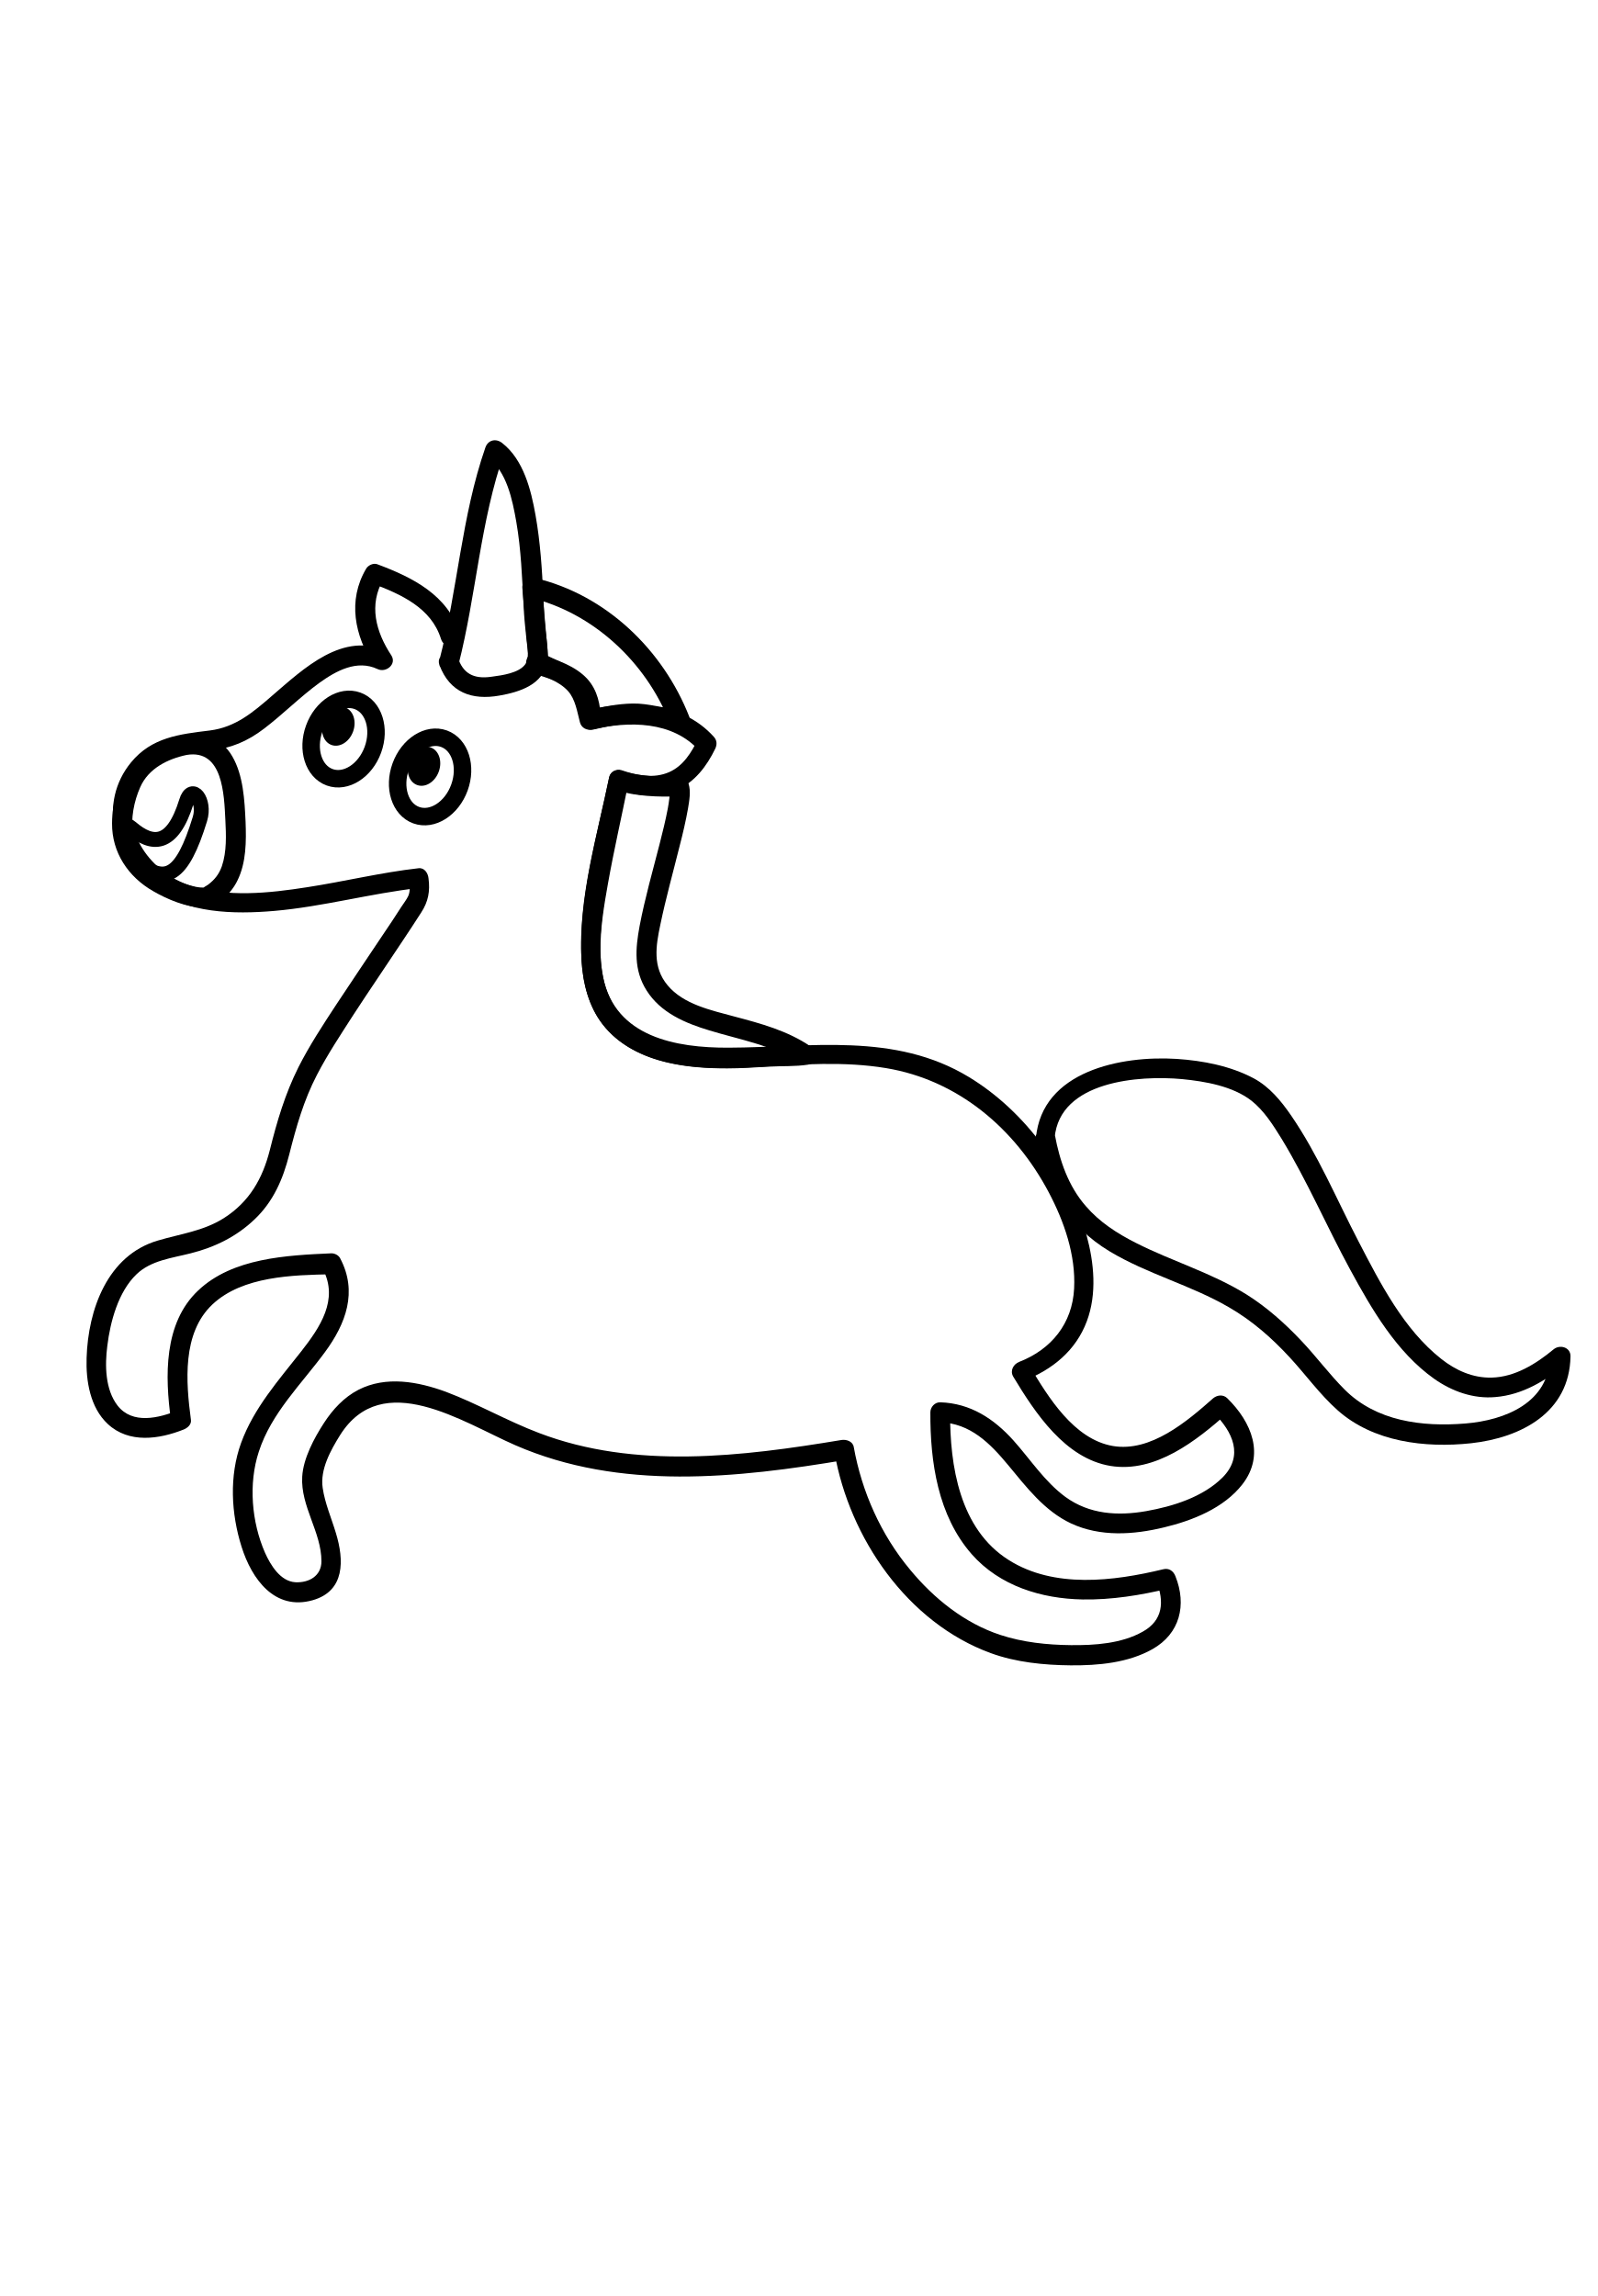
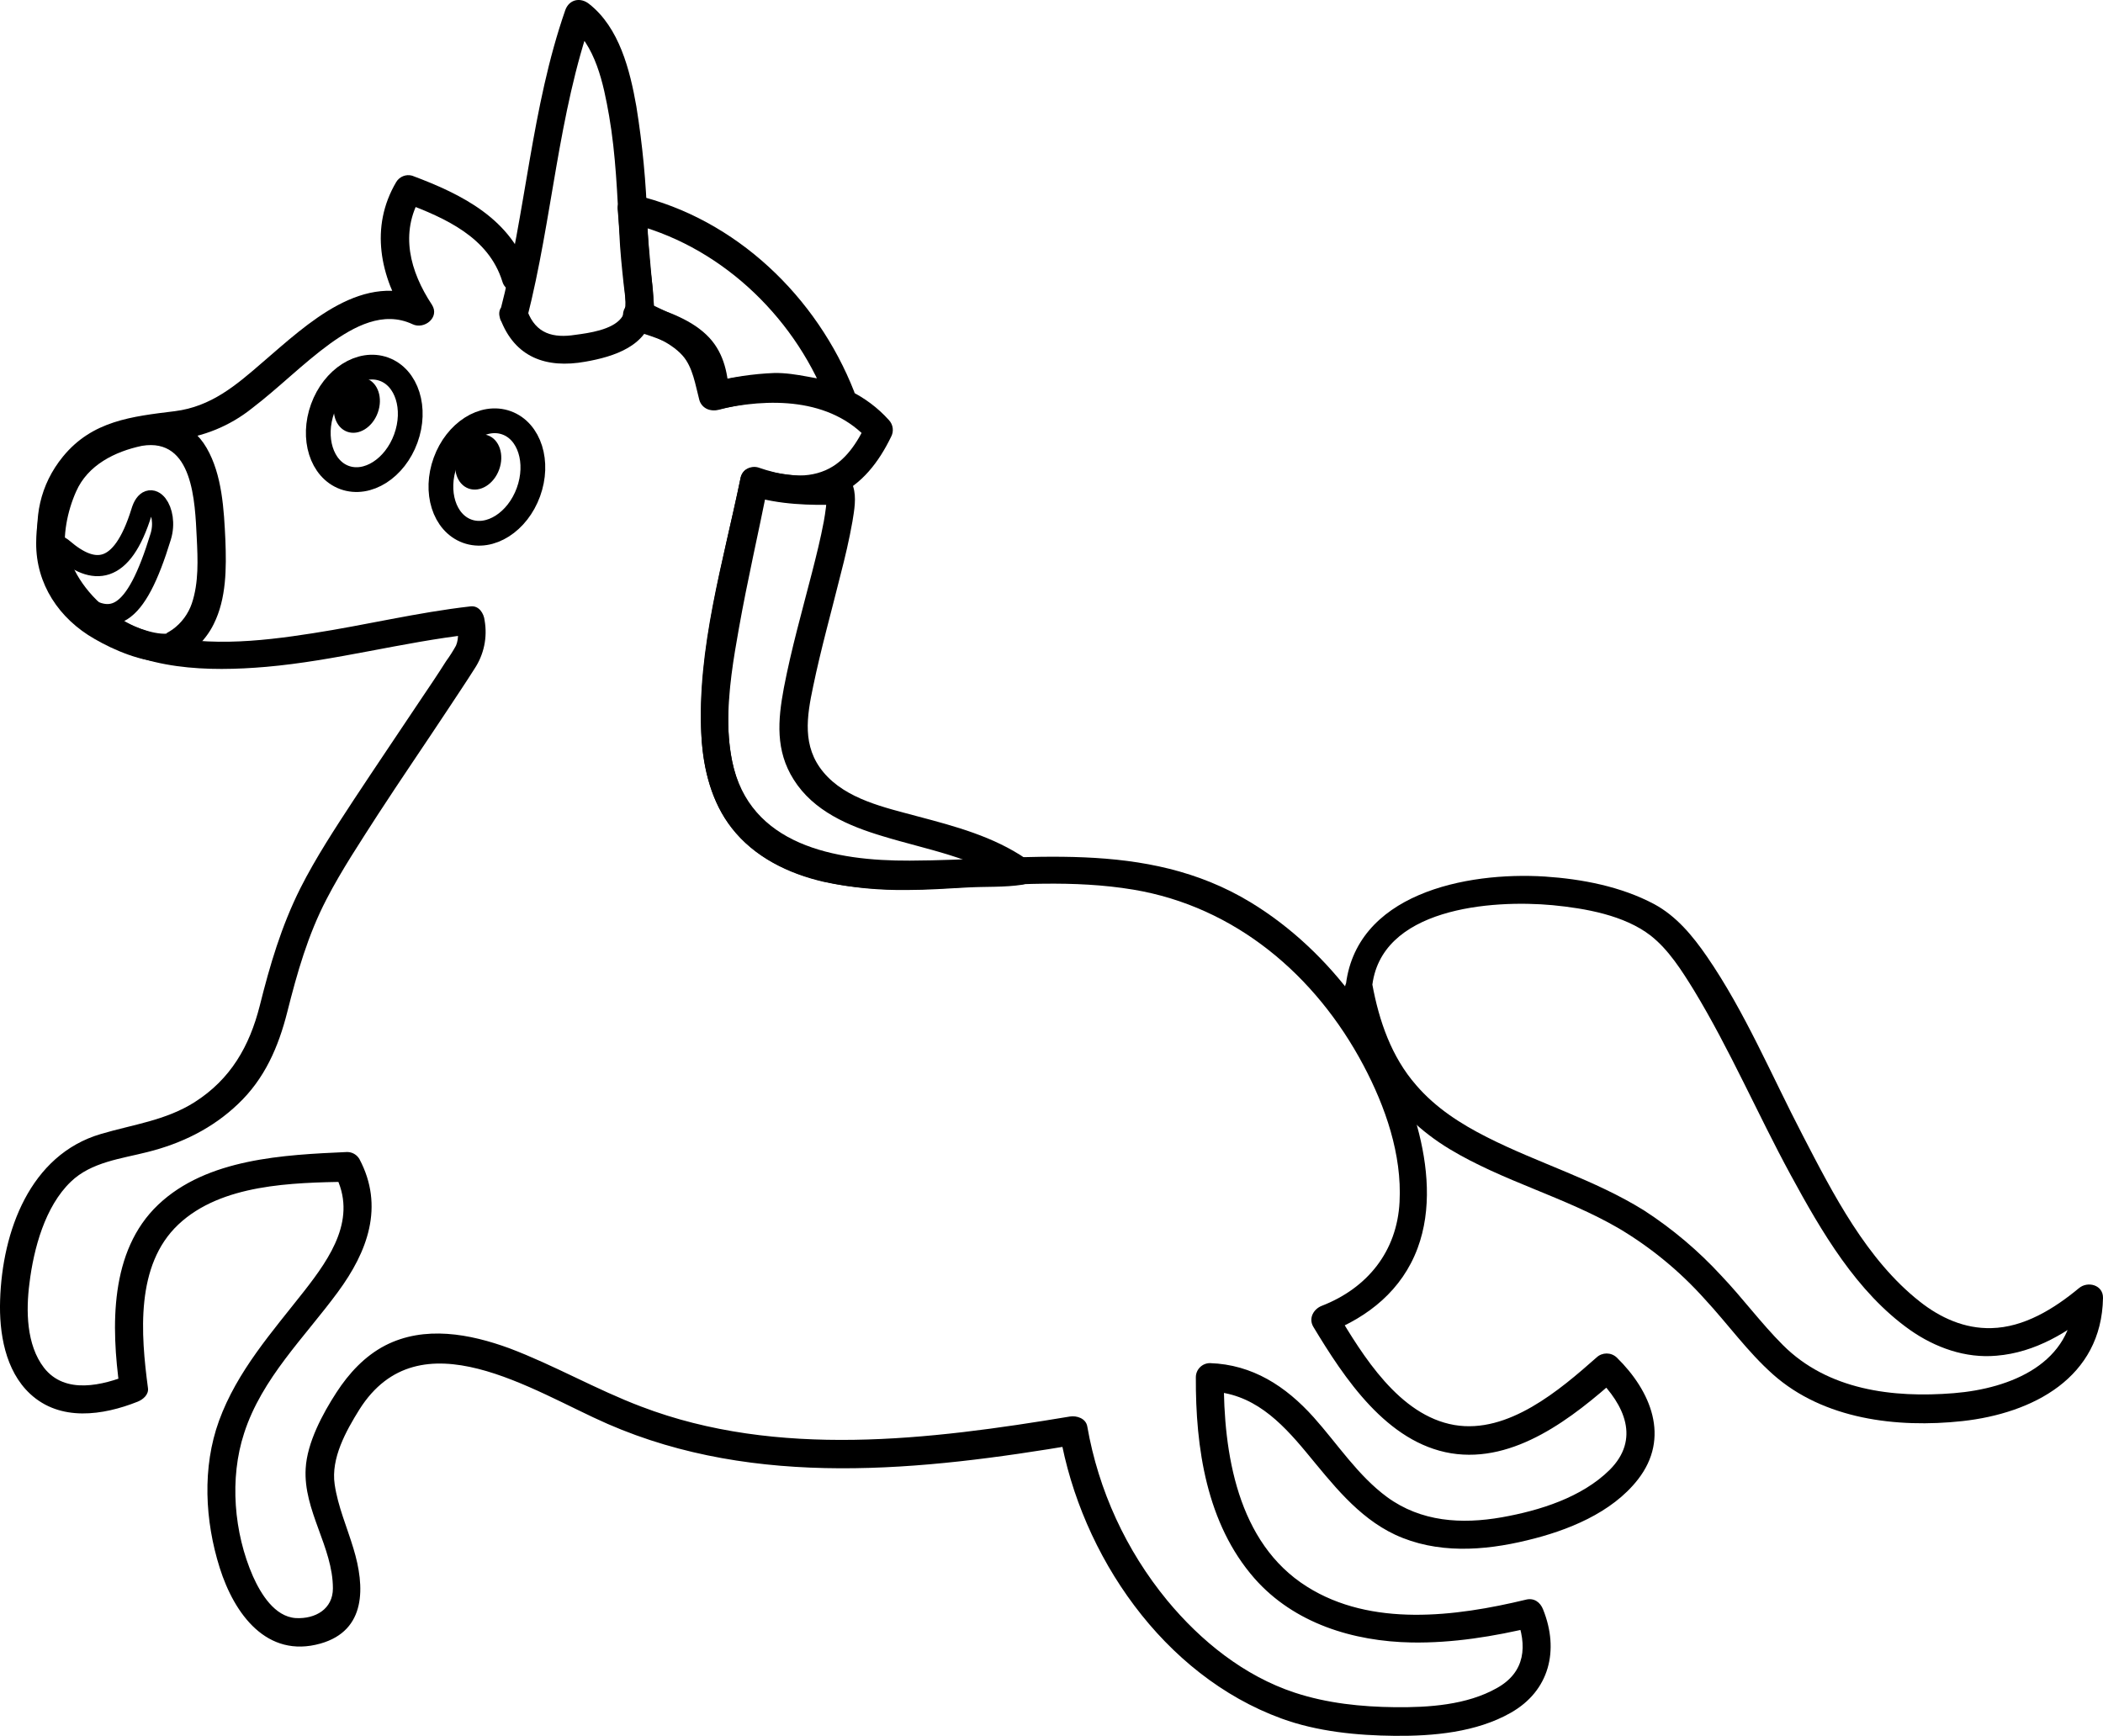
- <svg xmlns="http://www.w3.org/2000/svg" version="1.1" id="Layer_1" x="0px" y="0px" viewBox="0 0 640 920" enable-background="new 0 0 640 920" xml:space="preserve">
-   <g>
-     <g>
-       <path d="M422.6,455.9c2-22.8,33.9-25.1,51.1-23.5c9.2,0.9,20.2,2.8,27.7,8.6c5.1,4,8.8,9.9,12.2,15.4c10.2,16.8,18,35,27.4,52.3    c8.7,16,18.6,33.1,33.7,43.8c7.1,5,15.7,8.1,24.5,7.3c11-0.9,20.4-6.7,28.7-13.6c-2.3-0.9-4.6-1.9-6.8-2.8    c-0.3,18.6-17.9,25.7-34,27c-17.3,1.4-35.6-0.9-48.3-13.6c-6.2-6.2-11.4-13.3-17.4-19.6c-6.6-7-13.8-13.4-21.9-18.5    c-14-8.7-29.8-13.3-44.4-20.7c-7.5-3.8-14.5-8.3-20-14.7c-7-8-10.5-18.2-12.4-28.5c-0.9-5.1-8.6-2.9-7.7,2.1    c3.5,18.9,13,34.5,29.6,44.5c15.1,9.1,32.5,13.5,47.8,22.4c9.2,5.3,17.1,12.2,24.3,20c6.5,7,12.1,14.9,19.3,21.3    c14.3,12.7,35,15.2,53.5,13.2c20-2.2,39.4-12.3,39.8-34.8c0.1-3.7-4.3-4.9-6.8-2.8c-7,5.8-15.5,11.1-24.8,11.3    c-7.5,0.2-14.4-2.9-20.2-7.5c-15-11.8-24.5-30.4-33.1-47c-8.8-16.9-16.3-34.9-27.1-50.6c-4-5.8-8.6-11.4-14.9-14.8    c-9.4-5-20.4-7.1-30.9-7.8c-22.2-1.4-54,4.8-56.4,31.7C414.1,461.1,422.1,461,422.6,455.9L422.6,455.9z" />
-     </g>
-   </g>
-   <g>
-     <g>
-       <path d="M237.9,292.3c5.8-1.4,11.7-2.5,17.6-2.4c5.7,0.1,11.1,2.1,16.8,2.4c2.4,0.1,4.8-2.7,3.9-5.1    c-10.5-26.8-33.4-48.9-61.8-55.6c-2.3-0.5-5.3,1.2-5.1,3.9c0.9,10.3,1.8,20.5,2.7,30.8c0.2,1.9,1.1,3.3,2.9,3.9    c4.8,1.6,10.4,3.2,14.1,6.9c3.1,3.1,3.6,7.3,3.8,11.4c0.2,5.1,8.2,5.2,8,0c-0.2-6-1.3-11.9-5.5-16.5c-4.7-5.1-11.9-7.5-18.3-9.6    c1,1.3,2,2.6,2.9,3.9c-0.9-10.3-1.8-20.5-2.7-30.8c-1.7,1.3-3.4,2.6-5.1,3.9c25.5,6,46.7,25.9,56.2,50c1.3-1.7,2.6-3.4,3.9-5.1    c-6.3-0.4-12.2-2.5-18.6-2.4c-6.1,0.1-12.1,1.3-17.9,2.7C230.7,285.8,232.9,293.5,237.9,292.3z" />
-     </g>
-   </g>
-   <g>
-     <g>
-       <path d="M244.1,311.5c-4.9,23.7-12.5,48.6-11.1,73.1c0.5,9.2,2.8,18.5,8.5,25.9c6.4,8.3,16.1,13,26.1,15.3    c7.8,1.8,15.9,2.3,23.8,2.3c5.5,0,11-0.4,16.6-0.7c5.2-0.3,10.7,0,15.8-0.8c3.7-0.6,3.5-5.6,1-7.3c-9.2-6.3-20-9.2-30.6-12    c-9.2-2.5-20.3-4.8-26.7-12.5c-6.1-7.3-4.7-15.8-2.9-24.3c2.2-10.6,5.1-20.9,7.7-31.4c1.3-5,2.5-10.1,3.4-15.2    c0.5-3.1,1.2-6.8,0.2-9.9c-0.5-1.6-2-3-3.9-2.9c-7.4,0.3-15.9,0-23-2.2c-4.9-1.6-7,6.2-2.1,7.7c7.7,2.5,17,2.8,25.1,2.5    c-1.3-1-2.6-2-3.9-2.9c0.6,1.7-0.1,5.3-0.5,7.7c-0.9,4.8-2.1,9.6-3.3,14.3c-2.8,10.9-5.9,21.8-8,32.8c-1.7,9.1-2.4,17.7,2.8,25.9    c5.6,8.9,15.5,13.1,25.2,16c12.4,3.8,25.6,5.9,36.5,13.4c0.3-2.4,0.6-4.9,1-7.3c-4.1,0.6-8.6,0.3-12.8,0.5    c-4.8,0.3-9.7,0.6-14.5,0.7c-7,0.1-14-0.1-20.9-1.3c-9.2-1.6-18.6-4.7-24.8-12c-12-13.9-8.1-36.5-5.2-52.8    c2.4-13.5,5.5-26.9,8.2-40.4C252.9,308.6,245.2,306.5,244.1,311.5z" />
-     </g>
-   </g>
-   <g>
-     <g>
-       <path d="M184.3,253.9c-4.9-15.5-18.9-22.5-33.1-27.8c-1.6-0.6-3.7,0.4-4.5,1.8c-7.5,12.7-4.6,26.8,3.1,38.7    c1.8-1.8,3.6-3.6,5.5-5.5c-17.8-8.5-33.7,6.9-46.3,17.7c-7.6,6.6-14.6,12.6-24.9,13.9c-12.2,1.5-23.3,2.7-31.6,12.8    c-13.2,16.1-7.3,38.9,8.7,50.5c13.8,10,32.4,10.4,48.7,9c19.5-1.7,38.5-7,58-9.2c-1.3-1.3-2.7-2.7-4-4c0.3,2.3,0.6,5.2-0.3,7.2    c-0.7,1.5-1.9,3-2.8,4.4c-2.4,3.8-4.9,7.5-7.4,11.2c-6.2,9.3-12.5,18.6-18.7,28c-5.3,8.1-10.7,16.3-15.1,25    c-5.4,10.8-8.6,21.7-11.5,33.3c-2.9,11.4-8.2,20.7-18.4,27.2c-8.2,5.2-17.4,6.3-26.5,9c-20.1,5.9-27.9,27.6-28.5,47    c-0.3,9.2,1.4,19.9,8.5,26.5c8.5,7.9,20.6,6.1,30.4,2.2c1.5-0.6,3.2-2,2.9-3.9c-2-15.1-3.6-34.7,8.6-46.2    c12.1-11.4,32.3-11.8,47.8-12.1c-1.2-0.7-2.3-1.3-3.5-2c6.4,12.2-1.2,23.3-8.7,32.9c-9.1,11.6-19,22.7-24.1,36.7    c-4.8,13.2-4,28.3,0.2,41.6c4.1,13,13.3,25.7,28.5,21.4c13-3.7,12.6-16.1,9.3-26.9c-1.8-6-4.4-11.9-5.3-18.1    c-1.1-7.4,3.2-15.1,7-21.2c17-26.9,49.1-5.1,70.2,4.1c42,18.3,88.8,13.2,132.8,5.8c-1.6-0.9-3.3-1.9-4.9-2.8    c6,34.2,29.2,68.1,62.6,80.3c10.1,3.7,21.4,4.8,32,4.9c11,0.1,23.1-1,32.8-6.5c11-6.2,13.8-17.7,9.2-29.2    c-0.8-2.1-2.6-3.4-4.9-2.8c-19.9,4.8-43.7,7.8-61.9-3.7c-19.7-12.4-23.6-37.8-23.5-59.2c-1.3,1.3-2.7,2.7-4,4    c12.1,0.4,20,8.4,27.3,17.2c7.3,8.8,14.5,18.3,25.1,23.3c11.8,5.5,25.1,4.6,37.4,1.6c11.3-2.7,23.9-7.7,31.3-17.2    c9.2-11.8,3.7-25-6-34.5c-1.6-1.6-4-1.4-5.7,0c-10.4,9.2-25,21.7-40.2,19.1c-15.6-2.7-25.9-19.6-33.3-32c-0.8,2-1.6,3.9-2.4,5.9    c11.5-4.5,20.9-12.1,25.3-23.9c4.1-11,2.9-23.4-0.1-34.4c-7-25.5-24.4-49.6-47.1-63.4c-29.8-18.1-63.5-11.9-96.4-11.8    c-21.1,0.1-45.3-4.3-50.2-28.1c-2.3-11.3-0.8-23.4,1.1-34.7c2.4-14.6,5.8-29.1,8.8-43.6c-1.6,0.9-3.3,1.9-4.9,2.8    c7.9,2.6,16.5,3.8,24.4,0.4c7.3-3.2,12.1-9.6,15.5-16.6c0.8-1.7,0.7-3.4-0.6-4.8c-12.8-14.2-33.4-14.7-50.8-10.6    c1.6,0.9,3.3,1.9,4.9,2.8c-1.4-5.4-2.6-11.3-6.4-15.6c-4.3-4.8-11.1-7.4-16.8-10.2c-4.6-2.2-8.7,4.7-4,6.9    c4.7,2.3,11.1,4.4,14.7,8.4c3,3.3,3.7,8.5,4.8,12.6c0.6,2.2,2.8,3.3,4.9,2.8c14.7-3.4,32.2-3.5,43,8.6c-0.2-1.6-0.4-3.2-0.6-4.8    c-2.6,5.4-5.9,10.8-11.6,13.3c-6.2,2.7-13,1.3-19.1-0.8c-2-0.7-4.5,0.8-4.9,2.8c-4.7,23-11.7,46.7-11.2,70.4    c0.2,9,1.9,18.4,6.8,26.1c5.1,7.9,13,13.1,21.9,16.1c13.6,4.6,28.4,4.3,42.6,3.5c16.8-1,34.1-2.3,50.9,0.5    c28.8,4.8,51.6,24.2,65.1,49.7c6.2,11.7,10.9,25.2,10.2,38.6c-0.7,14-9.1,24.4-22,29.4c-2.3,0.9-3.8,3.5-2.4,5.9    c8.8,14.6,20.8,32.8,39,35.8c18,2.9,34.4-10.1,47-21.3c-1.9,0-3.8,0-5.7,0c7.7,7.6,12.2,17.3,3.5,26c-7.9,7.8-19.8,11.5-30.5,13.4    c-11.4,2-22.8,1.3-32.4-5.7c-8.3-6.1-14-15-20.8-22.6c-7.9-8.8-17.3-14.9-29.3-15.3c-2.2-0.1-4,1.9-4,4    c-0.1,19.9,3,41.4,16.6,56.9c11.2,12.7,27.9,17.8,44.4,18.1c11.6,0.2,23.3-1.7,34.5-4.4c-1.6-0.9-3.3-1.9-4.9-2.8    c3.2,8.1,2.6,15.6-5.5,20.1c-8.5,4.8-19.3,5.5-28.8,5.4c-9.5-0.1-19.2-1.1-28.3-4.1c-14.3-4.7-26.6-14.6-36.1-26.1    c-11.7-14-19.4-31.3-22.6-49.2c-0.4-2.3-3-3.1-4.9-2.8c-39.7,6.6-82.7,11.9-121.2-2.8c-12.7-4.8-24.6-11.7-37.3-16.5    c-11.2-4.1-24-6.5-35.1-0.8c-5.8,3-10.3,7.9-13.8,13.3c-3.9,6-8.3,14.2-8.7,21.5c-0.7,11.9,7.7,22.2,7.7,33.9    c0,5.8-4.9,8.7-10.5,8.4c-6-0.4-9.9-6.9-12.1-11.8c-5.4-12.3-6.7-27.7-2.5-40.5c5-15.5,17.1-27.1,26.5-39.9    c8.4-11.4,13.2-24.2,6.1-37.6c-0.6-1.2-2.1-2-3.5-2C115,503,93.2,504,79.4,517.1c-13.9,13.1-13.3,34.5-10.9,51.9    c1-1.3,2-2.6,2.9-3.9c-7.7,3.1-18.3,5.8-24.3-1.9c-5-6.5-5.1-16.2-4.1-23.9c1.2-9.8,4.4-21.7,11.7-28.7c5.8-5.6,14.3-6.5,21.7-8.4    c9.6-2.4,18.4-6.7,25.6-13.6c7.5-7.1,11.4-16.1,13.9-26c2.8-11.1,5.8-21.7,11.1-31.9c4.3-8.3,9.5-16.1,14.5-23.9    c6.5-10,13.3-19.9,19.9-29.9c2.5-3.8,5-7.5,7.4-11.3c2.8-4.3,3.6-8.5,2.9-13.7c-0.2-2-1.6-4.3-4-4c-15,1.7-29.7,5.3-44.6,7.6    c-15.3,2.4-32.1,4.2-47.2-0.7C61,349.7,48,333.5,54.7,317.1c2.2-5.3,6.4-10,11.5-12.6c5.5-2.8,11.9-3,17.9-3.7    c8.5-1,15-3.7,21.8-8.9c7.6-5.8,14.4-12.7,22.1-18.3c6.7-4.8,15-9.4,23.3-5.5c3.3,1.6,7.8-1.9,5.5-5.5c-6.2-9.4-9.2-20.3-3.1-30.6    c-1.5,0.6-3,1.2-4.5,1.8c11.4,4.3,23.6,9.7,27.5,22.2C178.1,260.9,185.9,258.8,184.3,253.9L184.3,253.9z" />
-     </g>
-   </g>
-   <g>
-     <g>
-       <path d="M183.7,266.4c7.2-28.2,8.7-57.5,18.4-85.1c-2.2,0.6-4.5,1.2-6.7,1.8c7.7,6,9.9,17,11.5,26.1c1.9,11,2.3,22.2,2.9,33.4    c0.2,4.7,0.7,9.4,1.2,14.1c0.3,2.9,1.3,7.2-0.7,9.7c-2.6,3.3-9.1,4.2-12.9,4.7c-6.3,1-11.2-0.3-13.6-6.7c-1.8-4.8-9.5-2.7-7.7,2.1    c4.1,11,13,14.2,24.1,12.2c8-1.4,17.6-4.4,19-13.6c0.6-4.1-0.1-8.3-0.6-12.4c-0.5-4.6-0.7-9.2-0.9-13.8    c-0.5-10.8-1.2-21.7-3.1-32.4c-1.8-10.2-4.8-22.3-13.4-29c-2.4-1.9-5.6-1.3-6.7,1.8c-9.6,27.6-11.1,57-18.4,85.1    C174.7,269.3,182.4,271.4,183.7,266.4L183.7,266.4z" />
-     </g>
-   </g>
-   <g>
-     <g>
-       <path d="M74.8,302.5c14.5-2.4,15,15.9,15.5,26c0.3,6.1,0.6,12.7-1.4,18.6c-1.1,3.1-2.8,5.3-5.4,7.3c-1.1,0.8-2.4,1.3-1.5,1.2    c-4.4,0.4-10.9-2.6-14.6-4.4c-7-3.5-12.8-9.1-14.1-17.1c-1-6.1,0.4-13.1,2.9-18.7C59.5,307.9,67.2,304.1,74.8,302.5    c5-1.1,2.9-8.8-2.1-7.7c-17.4,3.7-27.7,17.4-27.8,35.1c-0.1,11.7,6.5,21.5,16.5,27.2c5.5,3.2,13.5,6.6,20.1,6.5    c5.7-0.1,11.3-5.9,13.6-10.7c3.6-7.2,3.6-15.8,3.3-23.7c-0.4-8.6-0.9-18.5-5.3-26.1c-4.4-7.7-12.1-9.7-20.4-8.3    C67.6,295.6,69.7,303.3,74.8,302.5z" />
-     </g>
-   </g>
-   <g>
-     <path fill="none" stroke="#000000" stroke-width="5.976" stroke-miterlimit="10" d="M54.8,345.1c11.4,9.8,18.2,6.3,25.3-16.9   c2.3-7.4-3.2-14.4-5.4-7C69.1,339.3,61,339,52.5,331.7c-3.8-3.3-4.4,4.2-0.7,7.4L54.8,345.1z" />
-   </g>
-   <ellipse transform="matrix(0.342 -0.9397 0.9397 0.342 -187.6638 324.265)" fill="none" stroke="#000000" stroke-width="7" stroke-miterlimit="10" cx="137.7" cy="296.1" rx="16.3" ry="12.5" />
-   <ellipse transform="matrix(0.342 -0.9397 0.9397 0.342 -179.1169 366.7584)" fill="none" stroke="#000000" stroke-width="7" stroke-miterlimit="10" cx="172.3" cy="311.3" rx="16.3" ry="12.5" />
-   <ellipse transform="matrix(0.342 -0.9397 0.9397 0.342 -184.2709 318.8878)" cx="135.6" cy="291" rx="8" ry="6.3" />
-   <ellipse transform="matrix(0.342 -0.9397 0.9397 0.342 -176.7965 361.6686)" cx="169.9" cy="307.1" rx="8" ry="6.3" />
+ <svg xmlns="http://www.w3.org/2000/svg" id="Layer_1" data-name="Layer 1" viewBox="0 0 594.63 490.89">
+   <defs>
+     <style>.cls-1,.cls-2{fill:none;stroke:#000;stroke-miterlimit:10;}.cls-1{stroke-width:5.98px;}.cls-2{stroke-width:7px;}</style>
+   </defs>
+   <path d="M422.6,455.9c2-22.8,33.9-25.1,51.1-23.5,9.2,0.9,20.2,2.8,27.7,8.6,5.1,4,8.8,9.9,12.2,15.4,10.2,16.8,18,35,27.4,52.3,8.7,16,18.6,33.1,33.7,43.8,7.1,5,15.7,8.1,24.5,7.3,11-.9,20.4-6.7,28.7-13.6-2.3-.9-4.6-1.9-6.8-2.8-0.3,18.6-17.9,25.7-34,27-17.3,1.4-35.6-.9-48.3-13.6-6.2-6.2-11.4-13.3-17.4-19.6a113.68,113.68,0,0,0-21.9-18.5c-14-8.7-29.8-13.3-44.4-20.7-7.5-3.8-14.5-8.3-20-14.7-7-8-10.5-18.2-12.4-28.5-0.9-5.1-8.6-2.9-7.7,2.1,3.5,18.9,13,34.5,29.6,44.5,15.1,9.1,32.5,13.5,47.8,22.4a103.74,103.74,0,0,1,24.3,20c6.5,7,12.1,14.9,19.3,21.3,14.3,12.7,35,15.2,53.5,13.2,20-2.2,39.4-12.3,39.8-34.8,0.1-3.7-4.3-4.9-6.8-2.8-7,5.8-15.5,11.1-24.8,11.3-7.5.2-14.4-2.9-20.2-7.5-15-11.8-24.5-30.4-33.1-47-8.8-16.9-16.3-34.9-27.1-50.6-4-5.8-8.6-11.4-14.9-14.8-9.4-5-20.4-7.1-30.9-7.8-22.2-1.4-54,4.8-56.4,31.7-1,5.1,7,5,7.5-.1h0Z" transform="translate(-34.67 -176.42)" />
+   <path d="M237.9,292.3a70.41,70.41,0,0,1,17.6-2.4c5.7,0.1,11.1,2.1,16.8,2.4,2.4,0.1,4.8-2.7,3.9-5.1-10.5-26.8-33.4-48.9-61.8-55.6-2.3-.5-5.3,1.2-5.1,3.9,0.9,10.3,1.8,20.5,2.7,30.8a4.21,4.21,0,0,0,2.9,3.9c4.8,1.6,10.4,3.2,14.1,6.9,3.1,3.1,3.6,7.3,3.8,11.4,0.2,5.1,8.2,5.2,8,0-0.2-6-1.3-11.9-5.5-16.5-4.7-5.1-11.9-7.5-18.3-9.6,1,1.3,2,2.6,2.9,3.9-0.9-10.3-1.8-20.5-2.7-30.8l-5.1,3.9c25.5,6,46.7,25.9,56.2,50l3.9-5.1c-6.3-.4-12.2-2.5-18.6-2.4a82.36,82.36,0,0,0-17.9,2.7C230.7,285.8,232.9,293.5,237.9,292.3Z" transform="translate(-34.67 -176.42)" />
+   <path d="M244.1,311.5c-4.9,23.7-12.5,48.6-11.1,73.1,0.5,9.2,2.8,18.5,8.5,25.9,6.4,8.3,16.1,13,26.1,15.3a106.14,106.14,0,0,0,23.8,2.3c5.5,0,11-.4,16.6-0.7,5.2-.3,10.7,0,15.8-0.8,3.7-.6,3.5-5.6,1-7.3-9.2-6.3-20-9.2-30.6-12-9.2-2.5-20.3-4.8-26.7-12.5-6.1-7.3-4.7-15.8-2.9-24.3,2.2-10.6,5.1-20.9,7.7-31.4,1.3-5,2.5-10.1,3.4-15.2,0.5-3.1,1.2-6.8.2-9.9a4,4,0,0,0-3.9-2.9c-7.4.3-15.9,0-23-2.2-4.9-1.6-7,6.2-2.1,7.7,7.7,2.5,17,2.8,25.1,2.5-1.3-1-2.6-2-3.9-2.9,0.6,1.7-.1,5.3-0.5,7.7-0.9,4.8-2.1,9.6-3.3,14.3-2.8,10.9-5.9,21.8-8,32.8-1.7,9.1-2.4,17.7,2.8,25.9,5.6,8.9,15.5,13.1,25.2,16,12.4,3.8,25.6,5.9,36.5,13.4,0.3-2.4.6-4.9,1-7.3-4.1.6-8.6,0.3-12.8,0.5-4.8.3-9.7,0.6-14.5,0.7a112.36,112.36,0,0,1-20.9-1.3c-9.2-1.6-18.6-4.7-24.8-12-12-13.9-8.1-36.5-5.2-52.8,2.4-13.5,5.5-26.9,8.2-40.4C252.9,308.6,245.2,306.5,244.1,311.5Z" transform="translate(-34.67 -176.42)" />
+   <path d="M184.3,253.9c-4.9-15.5-18.9-22.5-33.1-27.8a4,4,0,0,0-4.5,1.8c-7.5,12.7-4.6,26.8,3.1,38.7l5.5-5.5c-17.8-8.5-33.7,6.9-46.3,17.7-7.6,6.6-14.6,12.6-24.9,13.9-12.2,1.5-23.3,2.7-31.6,12.8-13.2,16.1-7.3,38.9,8.7,50.5,13.8,10,32.4,10.4,48.7,9,19.5-1.7,38.5-7,58-9.2l-4-4c0.3,2.3.6,5.2-.3,7.2a40.8,40.8,0,0,1-2.8,4.4c-2.4,3.8-4.9,7.5-7.4,11.2-6.2,9.3-12.5,18.6-18.7,28-5.3,8.1-10.7,16.3-15.1,25-5.4,10.8-8.6,21.7-11.5,33.3-2.9,11.4-8.2,20.7-18.4,27.2-8.2,5.2-17.4,6.3-26.5,9-20.1,5.9-27.9,27.6-28.5,47-0.3,9.2,1.4,19.9,8.5,26.5,8.5,7.9,20.6,6.1,30.4,2.2,1.5-.6,3.2-2,2.9-3.9-2-15.1-3.6-34.7,8.6-46.2s32.3-11.8,47.8-12.1c-1.2-.7-2.3-1.3-3.5-2,6.4,12.2-1.2,23.3-8.7,32.9-9.1,11.6-19,22.7-24.1,36.7-4.8,13.2-4,28.3.2,41.6,4.1,13,13.3,25.7,28.5,21.4,13-3.7,12.6-16.1,9.3-26.9-1.8-6-4.4-11.9-5.3-18.1-1.1-7.4,3.2-15.1,7-21.2,17-26.9,49.1-5.1,70.2,4.1,42,18.3,88.8,13.2,132.8,5.8-1.6-.9-3.3-1.9-4.9-2.8,6,34.2,29.2,68.1,62.6,80.3,10.1,3.7,21.4,4.8,32,4.9,11,0.1,23.1-1,32.8-6.5,11-6.2,13.8-17.7,9.2-29.2-0.8-2.1-2.6-3.4-4.9-2.8-19.9,4.8-43.7,7.8-61.9-3.7-19.7-12.4-23.6-37.8-23.5-59.2l-4,4c12.1,0.4,20,8.4,27.3,17.2s14.5,18.3,25.1,23.3c11.8,5.5,25.1,4.6,37.4,1.6,11.3-2.7,23.9-7.7,31.3-17.2,9.2-11.8,3.7-25-6-34.5a4.17,4.17,0,0,0-5.7,0c-10.4,9.2-25,21.7-40.2,19.1-15.6-2.7-25.9-19.6-33.3-32-0.8,2-1.6,3.9-2.4,5.9,11.5-4.5,20.9-12.1,25.3-23.9,4.1-11,2.9-23.4-.1-34.4-7-25.5-24.4-49.6-47.1-63.4-29.8-18.1-63.5-11.9-96.4-11.8-21.1.1-45.3-4.3-50.2-28.1-2.3-11.3-.8-23.4,1.1-34.7,2.4-14.6,5.8-29.1,8.8-43.6-1.6.9-3.3,1.9-4.9,2.8,7.9,2.6,16.5,3.8,24.4.4,7.3-3.2,12.1-9.6,15.5-16.6a4.08,4.08,0,0,0-.6-4.8c-12.8-14.2-33.4-14.7-50.8-10.6,1.6,0.9,3.3,1.9,4.9,2.8-1.4-5.4-2.6-11.3-6.4-15.6-4.3-4.8-11.1-7.4-16.8-10.2-4.6-2.2-8.7,4.7-4,6.9s11.1,4.4,14.7,8.4c3,3.3,3.7,8.5,4.8,12.6a4,4,0,0,0,4.9,2.8c14.7-3.4,32.2-3.5,43,8.6l-0.6-4.8c-2.6,5.4-5.9,10.8-11.6,13.3-6.2,2.7-13,1.3-19.1-.8a4,4,0,0,0-4.9,2.8c-4.7,23-11.7,46.7-11.2,70.4,0.2,9,1.9,18.4,6.8,26.1,5.1,7.9,13,13.1,21.9,16.1,13.6,4.6,28.4,4.3,42.6,3.5,16.8-1,34.1-2.3,50.9.5,28.8,4.8,51.6,24.2,65.1,49.7,6.2,11.7,10.9,25.2,10.2,38.6-0.7,14-9.1,24.4-22,29.4-2.3.9-3.8,3.5-2.4,5.9,8.8,14.6,20.8,32.8,39,35.8,18,2.9,34.4-10.1,47-21.3h-5.7c7.7,7.6,12.2,17.3,3.5,26-7.9,7.8-19.8,11.5-30.5,13.4-11.4,2-22.8,1.3-32.4-5.7-8.3-6.1-14-15-20.8-22.6-7.9-8.8-17.3-14.9-29.3-15.3a4,4,0,0,0-4,4c-0.1,19.9,3,41.4,16.6,56.9,11.2,12.7,27.9,17.8,44.4,18.1,11.6,0.2,23.3-1.7,34.5-4.4-1.6-.9-3.3-1.9-4.9-2.8,3.2,8.1,2.6,15.6-5.5,20.1-8.5,4.8-19.3,5.5-28.8,5.4s-19.2-1.1-28.3-4.1c-14.3-4.7-26.6-14.6-36.1-26.1a106.24,106.24,0,0,1-22.6-49.2c-0.4-2.3-3-3.1-4.9-2.8-39.7,6.6-82.7,11.9-121.2-2.8-12.7-4.8-24.6-11.7-37.3-16.5-11.2-4.1-24-6.5-35.1-.8-5.8,3-10.3,7.9-13.8,13.3-3.9,6-8.3,14.2-8.7,21.5-0.7,11.9,7.7,22.2,7.7,33.9,0,5.8-4.9,8.7-10.5,8.4-6-.4-9.9-6.9-12.1-11.8-5.4-12.3-6.7-27.7-2.5-40.5,5-15.5,17.1-27.1,26.5-39.9,8.4-11.4,13.2-24.2,6.1-37.6a4,4,0,0,0-3.5-2c-17.8.8-39.6,1.8-53.4,14.9S66.1,551.6,68.5,569c1-1.3,2-2.6,2.9-3.9-7.7,3.1-18.3,5.8-24.3-1.9-5-6.5-5.1-16.2-4.1-23.9,1.2-9.8,4.4-21.7,11.7-28.7,5.8-5.6,14.3-6.5,21.7-8.4,9.6-2.4,18.4-6.7,25.6-13.6,7.5-7.1,11.4-16.1,13.9-26,2.8-11.1,5.8-21.7,11.1-31.9,4.3-8.3,9.5-16.1,14.5-23.9,6.5-10,13.3-19.9,19.9-29.9,2.5-3.8,5-7.5,7.4-11.3a18.78,18.78,0,0,0,2.9-13.7c-0.2-2-1.6-4.3-4-4-15,1.7-29.7,5.3-44.6,7.6-15.3,2.4-32.1,4.2-47.2-.7C61,349.7,48,333.5,54.7,317.1a25.23,25.23,0,0,1,11.5-12.6c5.5-2.8,11.9-3,17.9-3.7a41.64,41.64,0,0,0,21.8-8.9c7.6-5.8,14.4-12.7,22.1-18.3,6.7-4.8,15-9.4,23.3-5.5,3.3,1.6,7.8-1.9,5.5-5.5-6.2-9.4-9.2-20.3-3.1-30.6l-4.5,1.8c11.4,4.3,23.6,9.7,27.5,22.2,1.4,4.9,9.2,2.8,7.6-2.1h0Z" transform="translate(-34.67 -176.42)" />
+   <path d="M183.7,266.4c7.2-28.2,8.7-57.5,18.4-85.1l-6.7,1.8c7.7,6,9.9,17,11.5,26.1,1.9,11,2.3,22.2,2.9,33.4,0.2,4.7.7,9.4,1.2,14.1,0.3,2.9,1.3,7.2-.7,9.7-2.6,3.3-9.1,4.2-12.9,4.7-6.3,1-11.2-.3-13.6-6.7-1.8-4.8-9.5-2.7-7.7,2.1,4.1,11,13,14.2,24.1,12.2,8-1.4,17.6-4.4,19-13.6,0.6-4.1-.1-8.3-0.6-12.4-0.5-4.6-.7-9.2-0.9-13.8a251.92,251.92,0,0,0-3.1-32.4c-1.8-10.2-4.8-22.3-13.4-29-2.4-1.9-5.6-1.3-6.7,1.8-9.6,27.6-11.1,57-18.4,85.1-1.4,4.9,6.3,7,7.6,2h0Z" transform="translate(-34.67 -176.42)" />
+   <path d="M74.8,302.5c14.5-2.4,15,15.9,15.5,26,0.3,6.1.6,12.7-1.4,18.6a15.12,15.12,0,0,1-5.4,7.3c-1.1.8-2.4,1.3-1.5,1.2-4.4.4-10.9-2.6-14.6-4.4-7-3.5-12.8-9.1-14.1-17.1-1-6.1.4-13.1,2.9-18.7,3.3-7.5,11-11.3,18.6-12.9,5-1.1,2.9-8.8-2.1-7.7-17.4,3.7-27.7,17.4-27.8,35.1-0.1,11.7,6.5,21.5,16.5,27.2,5.5,3.2,13.5,6.6,20.1,6.5,5.7-.1,11.3-5.9,13.6-10.7,3.6-7.2,3.6-15.8,3.3-23.7-0.4-8.6-.9-18.5-5.3-26.1s-12.1-9.7-20.4-8.3C67.6,295.6,69.7,303.3,74.8,302.5Z" transform="translate(-34.67 -176.42)" />
+   <path class="cls-1" d="M54.8,345.1c11.4,9.8,18.2,6.3,25.3-16.9,2.3-7.4-3.2-14.4-5.4-7C69.1,339.3,61,339,52.5,331.7c-3.8-3.3-4.4,4.2-.7,7.4Z" transform="translate(-34.67 -176.42)" />
+   <ellipse class="cls-2" cx="137.67" cy="296.13" rx="16.3" ry="12.5" transform="translate(-222.36 147.81) rotate(-70)" />
+   <ellipse class="cls-2" cx="172.34" cy="311.31" rx="16.3" ry="12.5" transform="translate(-213.81 190.37) rotate(-70)" />
+   <ellipse cx="135.56" cy="290.99" rx="8" ry="6.3" transform="translate(-218.91 142.43) rotate(-70)" />
+   <ellipse cx="169.89" cy="307.04" rx="8" ry="6.3" transform="translate(-211.41 185.26) rotate(-70)" />
</svg>
